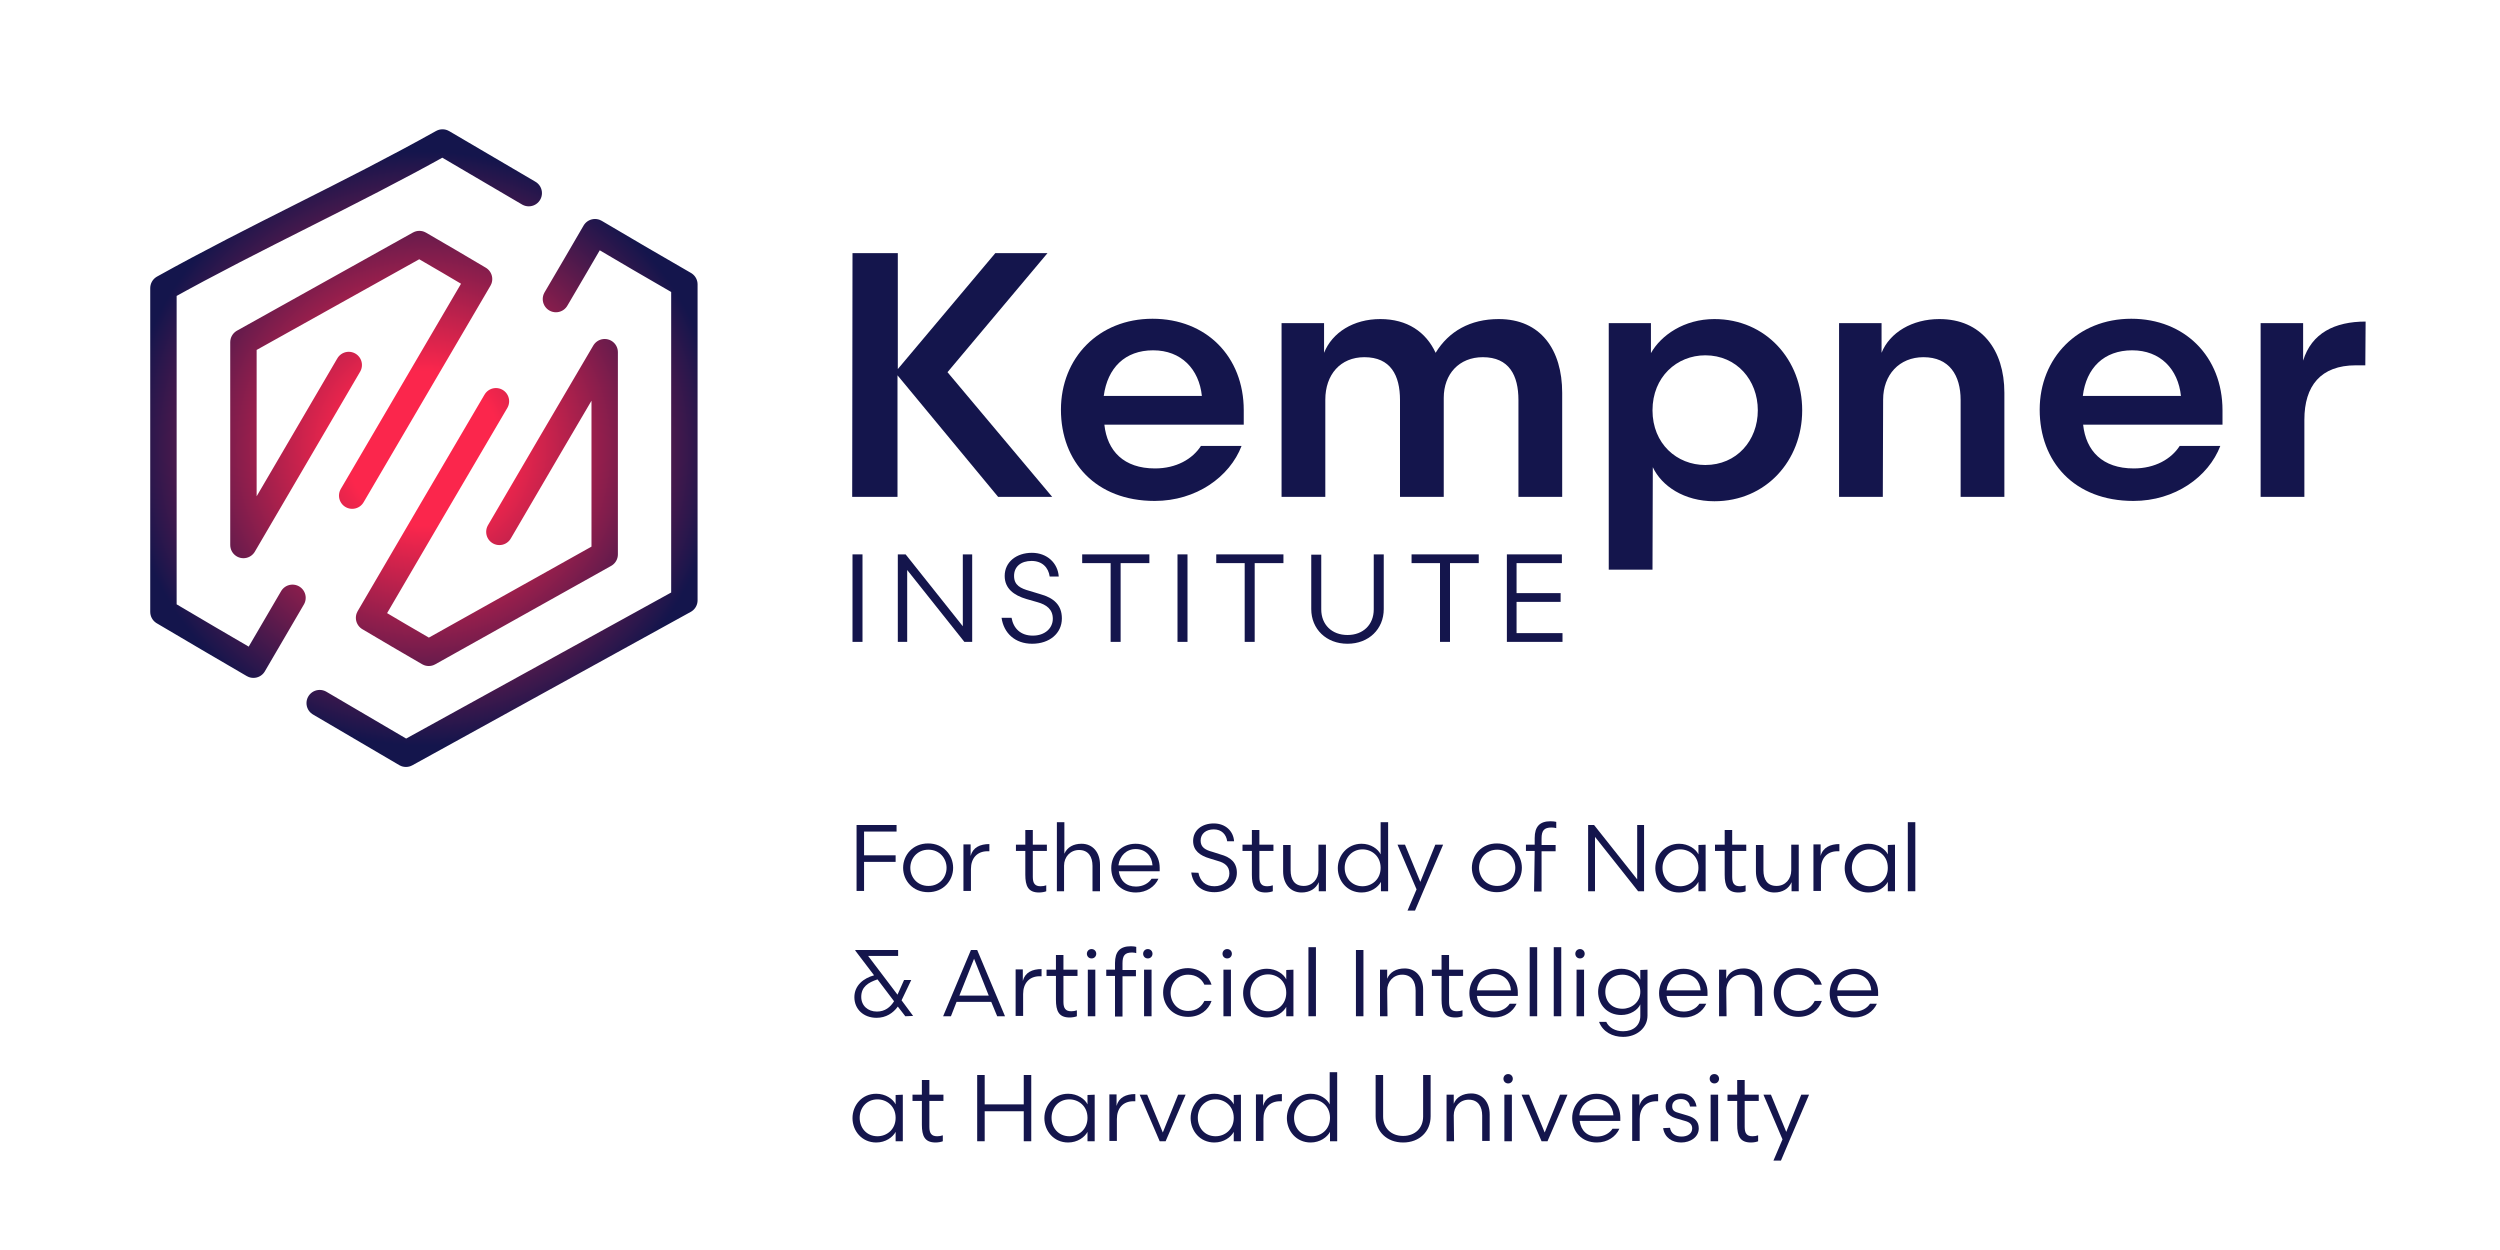
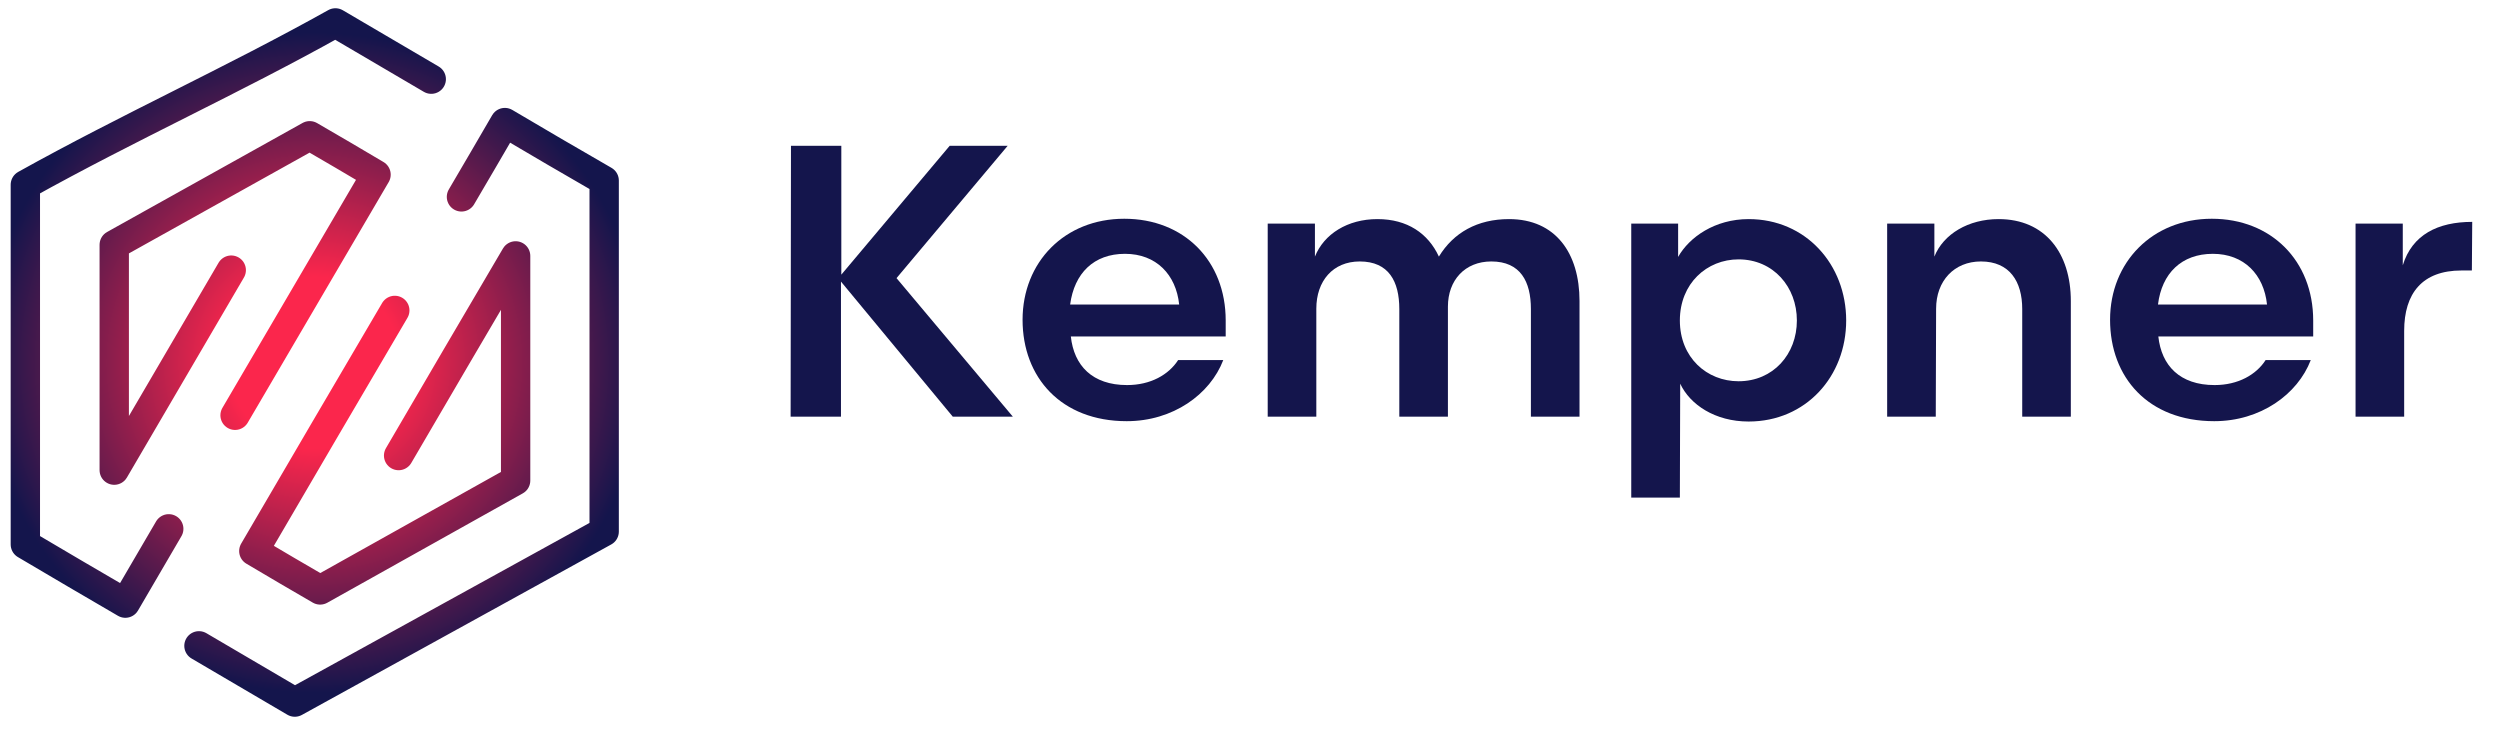
- <svg xmlns="http://www.w3.org/2000/svg" version="1.1" id="Logos" x="0px" y="0px" viewBox="0 0 800 400" style="enable-background:new 0 0 800 400;" xml:space="preserve">
+ <svg xmlns="http://www.w3.org/2000/svg" version="1.1" id="Logos" x="0px" y="0px" viewBox="45 39 720 210" style="enable-background:new 0 0 800 400;" xml:space="preserve">
  <style type="text/css">
	.st0{fill:#14154C;}
	.st1{fill:none;stroke:url(#SVGID_1_);stroke-width:8.45;stroke-linecap:round;stroke-linejoin:round;}
</style>
  <path class="st0" d="M272.8,81h14.5v37.1L318.5,81h16.7l-32,38.1l33.5,39.9h-17.3l-32.2-38.9V159h-14.5L272.8,81L272.8,81z" />
  <path class="st0" d="M353.4,135.9c0.9,8.4,6.2,14,16.2,14c6.8,0,12-3,14.7-7.2h13c-3.8,9.9-14.5,17.6-27.8,17.6  c-18.9,0-30-12.6-30-29.2s12.1-29.1,29.3-29.1s29.2,12.1,29.2,29.3v4.6H353.4z M353.2,126.7h31.4c-0.9-8.6-6.6-14.6-15.6-14.6  S354.4,117.7,353.2,126.7z" />
  <path class="st0" d="M424.1,159h-14v-55.6h13.6v9.5c2.6-6.5,9.4-10.8,18-10.8s14.6,4.1,17.7,10.8c4.2-6.9,11.1-10.8,20.2-10.8  c13.4,0,20.3,9.8,20.3,23.6V159h-14v-31c0-7.9-3-13.7-11.4-13.7c-7.6,0-12.5,5.4-12.5,13V159h-14v-31c0-7.9-3-13.7-11.4-13.7  c-7.7,0-12.5,5.6-12.5,13.6L424.1,159L424.1,159z" />
  <path class="st0" d="M528.8,182.3h-14v-78.9h13.5v9.6c3.2-5.7,10.6-10.9,20.3-10.9c16.5,0,28.1,13.1,28.1,29.2s-11.6,29.1-28.1,29.1  c-9.7,0-16.9-4.9-19.7-10.9L528.8,182.3L528.8,182.3z M545.7,113.7c-9.1,0-16.9,6.9-16.9,17.6s7.8,17.5,16.9,17.5  c10,0,16.8-7.8,16.8-17.5S555.7,113.7,545.7,113.7z" />
  <path class="st0" d="M602.5,159h-14v-55.6h13.6v9.5c2.6-6.5,9.8-10.8,18.5-10.8c13.4,0,20.8,9.8,20.8,23.6V159h-14v-31  c0-7.9-3.6-13.7-11.9-13.7c-7.7,0-12.9,5.6-12.9,13.6L602.5,159L602.5,159z" />
  <path class="st0" d="M666.6,135.9c0.9,8.4,6.2,14,16.2,14c6.8,0,12-3,14.7-7.2h13c-3.8,9.9-14.5,17.6-27.8,17.6  c-19,0-30-12.6-30-29.2s12.2-29.1,29.3-29.1s29.2,12.1,29.2,29.3v4.6H666.6z M666.5,126.7h31.4c-0.9-8.6-6.6-14.6-15.6-14.6  S667.6,117.7,666.5,126.7L666.5,126.7z" />
  <path class="st0" d="M756.9,116.9h-3c-11.3,0-16.5,6.6-16.5,17.4V159h-14v-55.6h13.6v12c2.7-8.8,10.1-12.5,20-12.5L756.9,116.9  L756.9,116.9z" />
-   <path class="st0" d="M272.8,177.4h3.2v28h-3.2V177.4z" />
-   <path class="st0" d="M287.3,177.4h2.5l18.3,23v-23h3v28h-2.5l-18.3-23v23h-3V177.4z" />
-   <path class="st0" d="M323.7,197.7c0.6,3.4,2.9,5.7,6.8,5.7s6.4-2.4,6.4-5.4s-2-4.5-4.9-5.3l-3.5-1c-4.1-1.2-7-3.4-7-7.4  c0-4.5,3.8-7.4,8.7-7.4s8.3,3.3,8.6,7.6h-2.9c-0.4-2.9-2.4-5-5.8-5s-5.6,1.8-5.6,4.8s2.1,4,5,4.8l3.3,1c4.4,1.2,7,3.5,7,7.8  c0,4.8-4,8.1-9.5,8.1s-9.1-3.4-9.8-8.3L323.7,197.7L323.7,197.7z" />
-   <path class="st0" d="M367.7,180.2h-9.1v25.2h-3.2v-25.2h-9.1v-2.8h21.5V180.2z" />
-   <path class="st0" d="M376.8,177.4h3.2v28h-3.2V177.4z" />
-   <path class="st0" d="M410.6,180.2h-9.1v25.2h-3.2v-25.2h-9.1v-2.8h21.5V180.2z" />
-   <path class="st0" d="M442.8,194.9c0,6.4-4.8,11.1-11.6,11.1s-11.6-4.7-11.6-11.1v-17.4h3.2V195c0,4.9,3.4,8.2,8.4,8.2  s8.4-3.3,8.4-8.2v-17.6h3.2L442.8,194.9L442.8,194.9z" />
-   <path class="st0" d="M473.2,180.2H464v25.2h-3.2v-25.2h-9.1v-2.8h21.5V180.2z" />
-   <path class="st0" d="M482.1,177.4h17.7v2.8h-14.5v9.6h14.1v2.8h-14.1v10H500v2.8h-17.8V177.4L482.1,177.4z" />
  <radialGradient id="SVGID_1_" cx="135.555" cy="177.505" r="95.068" gradientTransform="matrix(1 0 0 -1 0 321)" gradientUnits="userSpaceOnUse">
    <stop offset="0.26" style="stop-color:#FB264C" />
    <stop offset="1" style="stop-color:#14154C" />
  </radialGradient>
  <path class="st1" d="M93.6,191.3c-4.2,7.1-8.3,14.3-12.5,21.4c-9.6-5.6-19.2-11.2-28.8-16.9c0-33.4,0-70.1,0-103.6  c29.8-16.6,59.6-30,89.3-46.6c9.2,5.4,18.4,10.8,27.6,16.2 M111.6,116.8c-11.2,19.2-22.5,38.4-33.7,57.6c0-21.6,0-43.2,0-64.9  c18.8-10.5,37.5-20.9,56.3-31.4c6.4,3.7,12.7,7.4,19.1,11.2c-13.5,23.1-27.1,46.2-40.6,69.3 M177.9,95.7c4.2-7.1,8.3-14.2,12.5-21.4  c9.5,5.6,19,11.2,28.6,16.7c0,33.7,0,67.4,0,101.1c-29.7,16.4-59.4,32.7-89.1,49.1c-9.2-5.4-18.4-10.8-27.6-16.2 M159.8,170.2  c11.2-19.2,22.4-38.3,33.7-57.5c0,21.6,0,43.1,0,64.7c-18.8,10.5-37.5,21-56.3,31.5c-6.4-3.7-12.7-7.4-19.1-11.2  c13.5-23.1,27-46.2,40.6-69.3" />
-   <path class="st0" d="M274.1,285.2V264h12.8v2.1h-10.4v7.6h10.1v2.1h-10.1v9.3H274.1z" />
-   <path class="st0" d="M289,277.7c0-4.1,3.1-7.8,8-7.8s8,3.7,8,7.8c0,4.1-3.1,7.8-8,7.8S289,281.8,289,277.7z M291.3,277.7  c0,3,2.2,5.8,5.8,5.8s5.8-2.8,5.8-5.8c0-3-2.2-5.8-5.8-5.8S291.3,274.7,291.3,277.7z" />
-   <path class="st0" d="M316.7,272.4H316c-3.3,0-5.3,2.2-5.3,5.7v7h-2.4v-14.9h2.3v3.7c0.7-2.7,3-3.8,6-3.8V272.4L316.7,272.4z" />
-   <path class="st0" d="M328.1,265.6h2.4v4.7h4.5v2h-4.5v8.3c0,2.1,0.7,3,2.5,3c0.7,0,1.2-0.1,1.8-0.3v1.9c-0.4,0.2-1.5,0.4-2.3,0.4  c-3.5,0-4.4-2.1-4.4-5.7v-7.6h-3v-2h3L328.1,265.6L328.1,265.6z" />
-   <path class="st0" d="M340.6,285.2h-2.4v-22.1h2.4v10.1c0.9-2.1,2.9-3.2,5.5-3.2c3.6,0,5.9,2.8,5.9,6.7v8.5h-2.4v-8.1  c0-2.9-1.3-5.1-4.3-5.1c-2.8,0-4.8,2.2-4.8,5V285.2L340.6,285.2z" />
-   <path class="st0" d="M358,278.7c0.4,3.1,2.4,5,5.5,5c2.3,0,4.1-1.1,5-2.5h2.2c-1.1,2.5-3.8,4.4-7.2,4.4c-4.9,0-7.9-3.5-7.9-7.8  s3.2-7.8,7.8-7.8s7.7,3.4,7.7,7.7v1.1H358L358,278.7z M357.9,276.9h10.9c-0.2-3-2.2-5.2-5.4-5.2  C360.5,271.7,358.3,273.8,357.9,276.9L357.9,276.9z" />
-   <path class="st0" d="M383.5,279.3c0.5,2.6,2.2,4.3,5.1,4.3s4.8-1.8,4.8-4.1s-1.5-3.4-3.7-4l-2.6-0.8c-3.1-0.9-5.3-2.5-5.3-5.6  c0-3.4,2.8-5.6,6.6-5.6s6.3,2.5,6.5,5.7h-2.2c-0.3-2.2-1.8-3.8-4.3-3.8s-4.2,1.4-4.2,3.6c0,2.2,1.6,3,3.8,3.6l2.5,0.8  c3.3,0.9,5.3,2.6,5.3,5.9c0,3.6-3,6.2-7.2,6.2s-6.9-2.5-7.4-6.3L383.5,279.3L383.5,279.3z" />
-   <path class="st0" d="M400.6,265.6h2.4v4.7h4.5v2h-4.5v8.3c0,2.1,0.7,3,2.5,3c0.7,0,1.2-0.1,1.8-0.3v1.9c-0.4,0.2-1.5,0.4-2.3,0.4  c-3.5,0-4.4-2.1-4.4-5.7v-7.6h-3v-2h3L400.6,265.6L400.6,265.6z" />
-   <path class="st0" d="M421.9,270.3h2.4v14.9H422v-2.9c-0.9,2.1-2.9,3.3-5.5,3.3c-3.6,0-5.9-2.8-5.9-6.7v-8.5h2.4v8.1  c0,2.9,1.2,5,4.2,5c2.8,0,4.7-2.2,4.7-5L421.9,270.3L421.9,270.3z" />
-   <path class="st0" d="M441.8,263.1h2.4v22.1h-2.3v-3c-0.9,1.7-3.2,3.4-6.2,3.4c-4.6,0-7.6-3.7-7.6-7.8c0-4.1,3.1-7.8,7.6-7.8  c3,0,5.3,1.7,6.1,3.4V263.1L441.8,263.1z M436,283.6c2.9,0,5.8-2.1,5.8-5.9s-2.9-5.9-5.8-5.9c-3.4,0-5.7,2.7-5.7,5.9  S432.6,283.6,436,283.6z" />
-   <path class="st0" d="M459.3,270.3h2.5l-6.2,14.5l-2.8,6.6h-2.4l2.9-6.8l-6.1-14.3h2.4l4.9,11.9L459.3,270.3z" />
-   <path class="st0" d="M471,277.7c0-4.1,3.1-7.8,8-7.8s8,3.7,8,7.8c0,4.1-3.1,7.8-8,7.8S471,281.8,471,277.7z M473.3,277.7  c0,3,2.2,5.8,5.8,5.8s5.8-2.8,5.8-5.8c0-3-2.2-5.8-5.8-5.8S473.3,274.7,473.3,277.7z" />
-   <path class="st0" d="M491.1,272.3h-2.8v-2h2.8v-2.1c0-3.7,1.6-5.4,5.1-5.4c0.6,0,1.5,0.1,1.8,0.2v2c-0.3-0.1-1-0.2-1.5-0.2  c-2.4,0-3.2,1-3.2,3.5v2.1h4.5v2h-4.5v12.9h-2.4L491.1,272.3L491.1,272.3z" />
-   <path class="st0" d="M508.2,264h1.9l13.8,17.4V264h2.2v21.2h-1.9l-13.8-17.4v17.4h-2.2C508.2,285.2,508.2,264,508.2,264z" />
-   <path class="st0" d="M545.8,270.3v14.9h-2.3v-3c-0.9,1.7-3.2,3.4-6.2,3.4c-4.6,0-7.6-3.7-7.6-7.8s3.1-7.8,7.6-7.8  c3,0,5.4,1.7,6.2,3.4v-3L545.8,270.3L545.8,270.3z M537.7,283.6c2.9,0,5.8-2.1,5.8-5.9s-2.9-5.9-5.8-5.9c-3.4,0-5.7,2.7-5.7,5.9  S534.3,283.6,537.7,283.6z" />
-   <path class="st0" d="M551.9,265.6h2.4v4.7h4.5v2h-4.5v8.3c0,2.1,0.7,3,2.5,3c0.7,0,1.2-0.1,1.8-0.3v1.9c-0.4,0.2-1.4,0.4-2.3,0.4  c-3.5,0-4.4-2.1-4.4-5.7v-7.6h-3.1v-2h3.1L551.9,265.6L551.9,265.6z" />
-   <path class="st0" d="M573.2,270.3h2.4v14.9h-2.3v-2.9c-0.9,2.1-2.9,3.3-5.5,3.3c-3.6,0-5.9-2.8-5.9-6.7v-8.5h2.4v8.1  c0,2.9,1.2,5,4.2,5c2.8,0,4.7-2.2,4.7-5L573.2,270.3L573.2,270.3z" />
-   <path class="st0" d="M588.7,272.4H588c-3.3,0-5.3,2.2-5.3,5.7v7h-2.4v-14.9h2.3v3.7c0.7-2.7,3.1-3.8,6-3.8V272.4L588.7,272.4z" />
-   <path class="st0" d="M606.4,270.3v14.9h-2.3v-3c-0.9,1.7-3.2,3.4-6.2,3.4c-4.6,0-7.6-3.7-7.6-7.8s3.1-7.8,7.6-7.8  c3,0,5.4,1.7,6.2,3.4v-3L606.4,270.3L606.4,270.3z M598.3,283.6c2.9,0,5.8-2.1,5.8-5.9s-2.9-5.9-5.8-5.9c-3.4,0-5.7,2.7-5.7,5.9  S594.9,283.6,598.3,283.6z" />
-   <path class="st0" d="M610.5,285.2v-22.1h2.4v22.1H610.5z" />
-   <path class="st0" d="M289.7,325.2l-2.4-3.1c-1.5,2.1-3.8,3.6-6.8,3.6c-4.2,0-7.1-2.8-7.1-6.6s3-6.1,6.3-7l-6-7.9V304h13.7v1.9h-9.6  l9.4,12.4l2.1-4.7h2.3l-3.1,6.5l3.7,5L289.7,325.2L289.7,325.2z M286.1,320.4l-5.3-7c-3,1-5.2,2.4-5.2,5.6c0,2.8,2.1,4.7,5,4.7  C283.2,323.7,284.9,322.3,286.1,320.4L286.1,320.4z" />
-   <path class="st0" d="M317.2,320.6h-11.1l-1.8,4.6h-2.5l8.9-21.2h2l8.9,21.2h-2.5L317.2,320.6L317.2,320.6z M307,318.6h9.4l-4.7-11.8  L307,318.6L307,318.6z" />
-   <path class="st0" d="M333.3,312.4h-0.6c-3.3,0-5.3,2.2-5.3,5.7v7H325v-14.9h2.3v3.7c0.7-2.7,3-3.8,6-3.8V312.4L333.3,312.4z" />
-   <path class="st0" d="M337.9,305.6h2.4v4.7h4.5v2h-4.5v8.3c0,2.1,0.7,3,2.5,3c0.7,0,1.2-0.1,1.8-0.3v1.9c-0.4,0.2-1.5,0.4-2.3,0.4  c-3.5,0-4.4-2.1-4.4-5.7v-7.6h-3v-2h3L337.9,305.6L337.9,305.6z" />
-   <path class="st0" d="M349.3,303.7c0.9,0,1.5,0.7,1.5,1.5s-0.6,1.5-1.5,1.5s-1.5-0.7-1.5-1.5S348.4,303.7,349.3,303.7z M348.1,325.2  v-14.9h2.4v14.9H348.1z" />
-   <path class="st0" d="M356.7,312.3H354v-2h2.8v-2.1c0-3.7,1.6-5.4,5.1-5.4c0.7,0,1.4,0.1,1.7,0.2v2c-0.3-0.1-0.8-0.2-1.3-0.2  c-2.4,0-3.1,1-3.1,3.5v2.1h4.3v2h-4.3v12.9h-2.4V312.3L356.7,312.3z M367.3,303.7c0.9,0,1.5,0.7,1.5,1.5s-0.6,1.5-1.5,1.5  s-1.5-0.7-1.5-1.5S366.4,303.7,367.3,303.7z M366.1,325.2v-14.9h2.4v14.9H366.1z" />
-   <path class="st0" d="M387.7,315.1h-2.3c-0.8-1.8-2.6-3.2-5.2-3.2c-3.5,0-5.6,2.8-5.6,5.8c0,3,2.1,5.8,5.6,5.8c2.7,0,4.3-1.4,5.2-3.2  h2.3c-1,2.9-3.7,5.1-7.5,5.1c-4.8,0-8-3.5-8-7.8s3.1-7.8,8-7.8C384,309.9,386.8,312.2,387.7,315.1z" />
-   <path class="st0" d="M392.7,303.7c0.9,0,1.5,0.7,1.5,1.5s-0.6,1.5-1.5,1.5s-1.5-0.7-1.5-1.5S391.8,303.7,392.7,303.7z M391.5,325.2  v-14.9h2.4v14.9H391.5z" />
-   <path class="st0" d="M413.9,310.3v14.9h-2.3v-3c-0.9,1.7-3.2,3.4-6.2,3.4c-4.6,0-7.6-3.7-7.6-7.8s3-7.8,7.6-7.8c3,0,5.4,1.7,6.2,3.4  v-3L413.9,310.3L413.9,310.3z M405.8,323.6c2.9,0,5.8-2.1,5.8-5.9s-2.9-5.9-5.8-5.9c-3.5,0-5.7,2.7-5.7,5.9S402.3,323.6,405.8,323.6  z" />
-   <path class="st0" d="M418.7,325.2v-22.1h2.4v22.1H418.7z" />
-   <path class="st0" d="M433.9,304h2.4v21.2h-2.4V304z" />
-   <path class="st0" d="M444,325.2h-2.4v-14.9h2.3v2.9c0.8-2.1,2.9-3.3,5.6-3.3c3.6,0,5.9,2.8,5.9,6.7v8.5H453v-8.1  c0-2.9-1.3-5.1-4.3-5.1c-2.8,0-4.8,2.2-4.8,5L444,325.2L444,325.2z" />
-   <path class="st0" d="M461.3,305.6h2.4v4.7h4.5v2h-4.5v8.3c0,2.1,0.7,3,2.5,3c0.7,0,1.2-0.1,1.8-0.3v1.9c-0.4,0.2-1.4,0.4-2.3,0.4  c-3.5,0-4.4-2.1-4.4-5.7v-7.6h-3.1v-2h3.1L461.3,305.6L461.3,305.6z" />
-   <path class="st0" d="M472.6,318.7c0.4,3.1,2.4,5,5.5,5c2.3,0,4.1-1.1,5-2.5h2.2c-1.1,2.5-3.8,4.4-7.2,4.4c-4.9,0-7.9-3.5-7.9-7.8  c0-4.3,3.2-7.8,7.8-7.8s7.7,3.4,7.7,7.6v1.1L472.6,318.7L472.6,318.7z M472.6,316.9h10.9c-0.2-3-2.2-5.2-5.4-5.2  C475.1,311.7,472.9,313.8,472.6,316.9L472.6,316.9z" />
-   <path class="st0" d="M489.5,325.2v-22.1h2.4v22.1H489.5z" />
-   <path class="st0" d="M497.2,325.2v-22.1h2.4v22.1H497.2z" />
-   <path class="st0" d="M505.6,303.7c0.9,0,1.5,0.7,1.5,1.5s-0.6,1.5-1.5,1.5s-1.5-0.7-1.5-1.5S504.7,303.7,505.6,303.7z M504.5,325.2  v-14.9h2.4v14.9H504.5z" />
-   <path class="st0" d="M527.2,310.3V325c0,3.8-3.3,6.8-7.8,6.8c-3.4,0-6.5-1.6-7.7-4.8h2.3c0.9,1.9,2.9,3,5.4,3c3.3,0,5.5-1.9,5.5-4.9  v-3.7c-0.8,1.8-3.2,3.4-6.1,3.4c-4.6,0-7.4-3.4-7.4-7.4c0-4,2.9-7.4,7.4-7.4c3,0,5.3,1.6,6.1,3.5v-3.1L527.2,310.3L527.2,310.3z   M519.2,322.8c2.9,0,5.7-2.1,5.7-5.4s-2.8-5.5-5.7-5.5c-3.4,0-5.5,2.4-5.5,5.5S515.8,322.8,519.2,322.8z" />
-   <path class="st0" d="M533.3,318.7c0.4,3.1,2.4,5,5.5,5c2.3,0,4.1-1.1,5-2.5h2.2c-1.1,2.5-3.8,4.4-7.2,4.4c-4.9,0-7.9-3.5-7.9-7.8  c0-4.3,3.2-7.8,7.8-7.8s7.7,3.4,7.7,7.6v1.1L533.3,318.7L533.3,318.7z M533.3,316.9h10.9c-0.2-3-2.2-5.2-5.4-5.2  C535.8,311.7,533.6,313.8,533.3,316.9L533.3,316.9z" />
-   <path class="st0" d="M552.5,325.2h-2.4v-14.9h2.3v2.9c0.8-2.1,2.9-3.3,5.6-3.3c3.6,0,5.9,2.8,5.9,6.7v8.5h-2.4v-8.1  c0-2.9-1.3-5.1-4.3-5.1c-2.8,0-4.8,2.2-4.8,5L552.5,325.2L552.5,325.2z" />
-   <path class="st0" d="M583,315.1h-2.3c-0.8-1.8-2.6-3.2-5.2-3.2c-3.5,0-5.6,2.8-5.6,5.8c0,3,2.1,5.8,5.6,5.8c2.7,0,4.3-1.4,5.2-3.2  h2.3c-1,2.9-3.7,5.1-7.5,5.1c-4.8,0-7.9-3.5-7.9-7.8s3.1-7.8,7.9-7.8C579.3,309.9,582,312.2,583,315.1z" />
-   <path class="st0" d="M587.9,318.7c0.4,3.1,2.4,5,5.5,5c2.3,0,4.1-1.1,5-2.5h2.2c-1.1,2.5-3.8,4.4-7.2,4.4c-4.9,0-7.9-3.5-7.9-7.8  c0-4.3,3.2-7.8,7.8-7.8s7.7,3.4,7.7,7.6v1.1L587.9,318.7L587.9,318.7z M587.9,316.9h10.9c-0.2-3-2.2-5.2-5.4-5.2  C590.5,311.7,588.2,313.8,587.9,316.9L587.9,316.9z" />
-   <path class="st0" d="M288.9,350.3v14.9h-2.3v-3c-0.9,1.7-3.2,3.4-6.2,3.4c-4.6,0-7.6-3.7-7.6-7.8s3-7.8,7.6-7.8c3,0,5.4,1.7,6.2,3.4  v-3L288.9,350.3L288.9,350.3z M280.8,363.6c2.9,0,5.8-2.1,5.8-5.9s-2.9-5.9-5.8-5.9c-3.5,0-5.7,2.7-5.7,5.9S277.3,363.6,280.8,363.6  z" />
-   <path class="st0" d="M295,345.6h2.4v4.7h4.5v2h-4.5v8.3c0,2.1,0.7,3,2.5,3c0.7,0,1.2-0.1,1.8-0.3v1.9c-0.4,0.2-1.5,0.4-2.3,0.4  c-3.5,0-4.4-2.1-4.4-5.7v-7.6h-3v-2h3L295,345.6L295,345.6z" />
-   <path class="st0" d="M312.7,344h2.4v9.4h12.5V344h2.4v21.2h-2.4v-9.6h-12.5v9.6h-2.4V344z" />
-   <path class="st0" d="M350.3,350.3v14.9H348v-3c-0.9,1.7-3.2,3.4-6.2,3.4c-4.6,0-7.6-3.7-7.6-7.8s3-7.8,7.6-7.8c3,0,5.4,1.7,6.2,3.4  v-3L350.3,350.3L350.3,350.3z M342.2,363.6c2.9,0,5.8-2.1,5.8-5.9s-2.9-5.9-5.8-5.9c-3.5,0-5.7,2.7-5.7,5.9S338.7,363.6,342.2,363.6  z" />
-   <path class="st0" d="M363.3,352.4h-0.6c-3.3,0-5.3,2.2-5.3,5.7v7h-2.4v-14.9h2.3v3.7c0.7-2.7,3-3.8,6-3.8V352.4L363.3,352.4z" />
-   <path class="st0" d="M377,350.3h2.4l-6.4,14.9h-1.9l-6.4-14.9h2.4l5,12.1L377,350.3L377,350.3z" />
-   <path class="st0" d="M397.1,350.3v14.9h-2.3v-3c-0.9,1.7-3.2,3.4-6.2,3.4c-4.6,0-7.6-3.7-7.6-7.8s3-7.8,7.6-7.8c3,0,5.4,1.7,6.2,3.4  v-3L397.1,350.3L397.1,350.3z M389,363.6c2.9,0,5.8-2.1,5.8-5.9s-2.9-5.9-5.8-5.9c-3.5,0-5.7,2.7-5.7,5.9S385.5,363.6,389,363.6z" />
-   <path class="st0" d="M410.2,352.4h-0.6c-3.3,0-5.3,2.2-5.3,5.7v7h-2.4v-14.9h2.3v3.7c0.7-2.7,3-3.8,6-3.8V352.4L410.2,352.4z" />
-   <path class="st0" d="M425.5,343.1h2.4v22.1h-2.3v-3c-0.9,1.7-3.2,3.4-6.2,3.4c-4.6,0-7.6-3.7-7.6-7.8s3-7.8,7.6-7.8  c3,0,5.3,1.7,6.1,3.4V343.1L425.5,343.1z M419.8,363.6c2.9,0,5.8-2.1,5.8-5.9s-2.9-5.9-5.8-5.9c-3.5,0-5.7,2.7-5.7,5.9  S416.3,363.6,419.8,363.6z" />
-   <path class="st0" d="M457.8,357.2c0,4.9-3.6,8.4-8.8,8.4s-8.8-3.5-8.8-8.4V344h2.4v13.3c0,3.7,2.6,6.2,6.4,6.2s6.4-2.5,6.4-6.2V344  h2.4V357.2z" />
-   <path class="st0" d="M465.3,365.2h-2.4v-14.9h2.3v2.9c0.8-2.1,2.9-3.3,5.6-3.3c3.6,0,5.9,2.8,5.9,6.7v8.5h-2.4v-8.1  c0-2.9-1.3-5.1-4.3-5.1c-2.8,0-4.8,2.2-4.8,5L465.3,365.2L465.3,365.2z" />
-   <path class="st0" d="M482.6,343.7c0.9,0,1.5,0.7,1.5,1.5s-0.6,1.5-1.5,1.5s-1.5-0.7-1.5-1.5S481.7,343.7,482.6,343.7z M481.4,365.2  v-14.9h2.4v14.9H481.4z" />
-   <path class="st0" d="M499.2,350.3h2.4l-6.4,14.9h-1.9l-6.4-14.9h2.4l5,12.1L499.2,350.3z" />
-   <path class="st0" d="M505.5,358.7c0.4,3.1,2.4,5,5.5,5c2.3,0,4.1-1.1,5-2.5h2.2c-1.1,2.5-3.8,4.4-7.2,4.4c-4.9,0-7.9-3.5-7.9-7.8  c0-4.3,3.2-7.8,7.8-7.8c4.6,0,7.6,3.4,7.6,7.6v1.1L505.5,358.7L505.5,358.7z M505.4,356.9h10.9c-0.2-3-2.2-5.2-5.4-5.2  C508,351.7,505.7,353.8,505.4,356.9L505.4,356.9z" />
-   <path class="st0" d="M530.6,352.4h-0.6c-3.3,0-5.3,2.2-5.3,5.7v7h-2.4v-14.9h2.3v3.7c0.7-2.7,3.1-3.8,6-3.8V352.4L530.6,352.4z" />
-   <path class="st0" d="M534.4,360.9c0.3,1.8,1.7,2.8,3.7,2.8s3.4-1,3.4-2.6c0-1.3-0.8-2-2.3-2.4l-2.4-0.7c-2.2-0.6-3.8-1.7-3.8-4  c0-2.4,2.1-4.1,4.9-4.1s4.6,1.7,5,4.2h-2.1c-0.2-1.3-1.1-2.4-2.9-2.4c-1.7,0-2.8,0.9-2.8,2.3s0.8,1.8,2.3,2.2l2.7,0.8  c2.3,0.7,3.5,1.9,3.5,4.1c0,2.8-2.7,4.5-5.6,4.5s-5.3-1.5-5.8-4.6L534.4,360.9L534.4,360.9z" />
-   <path class="st0" d="M548.6,343.7c0.9,0,1.5,0.7,1.5,1.5s-0.6,1.5-1.5,1.5s-1.5-0.7-1.5-1.5S547.6,343.7,548.6,343.7z M547.4,365.2  v-14.9h2.4v14.9H547.4z" />
-   <path class="st0" d="M555.9,345.6h2.4v4.7h4.5v2h-4.5v8.3c0,2.1,0.7,3,2.5,3c0.7,0,1.2-0.1,1.8-0.3v1.9c-0.4,0.2-1.4,0.4-2.3,0.4  c-3.5,0-4.4-2.1-4.4-5.7v-7.6h-3.1v-2h3.1L555.9,345.6L555.9,345.6z" />
-   <path class="st0" d="M576.4,350.3h2.5l-6.2,14.5l-2.8,6.6h-2.4l2.9-6.8l-6.1-14.3h2.4l4.9,11.9L576.4,350.3L576.4,350.3z" />
</svg>
